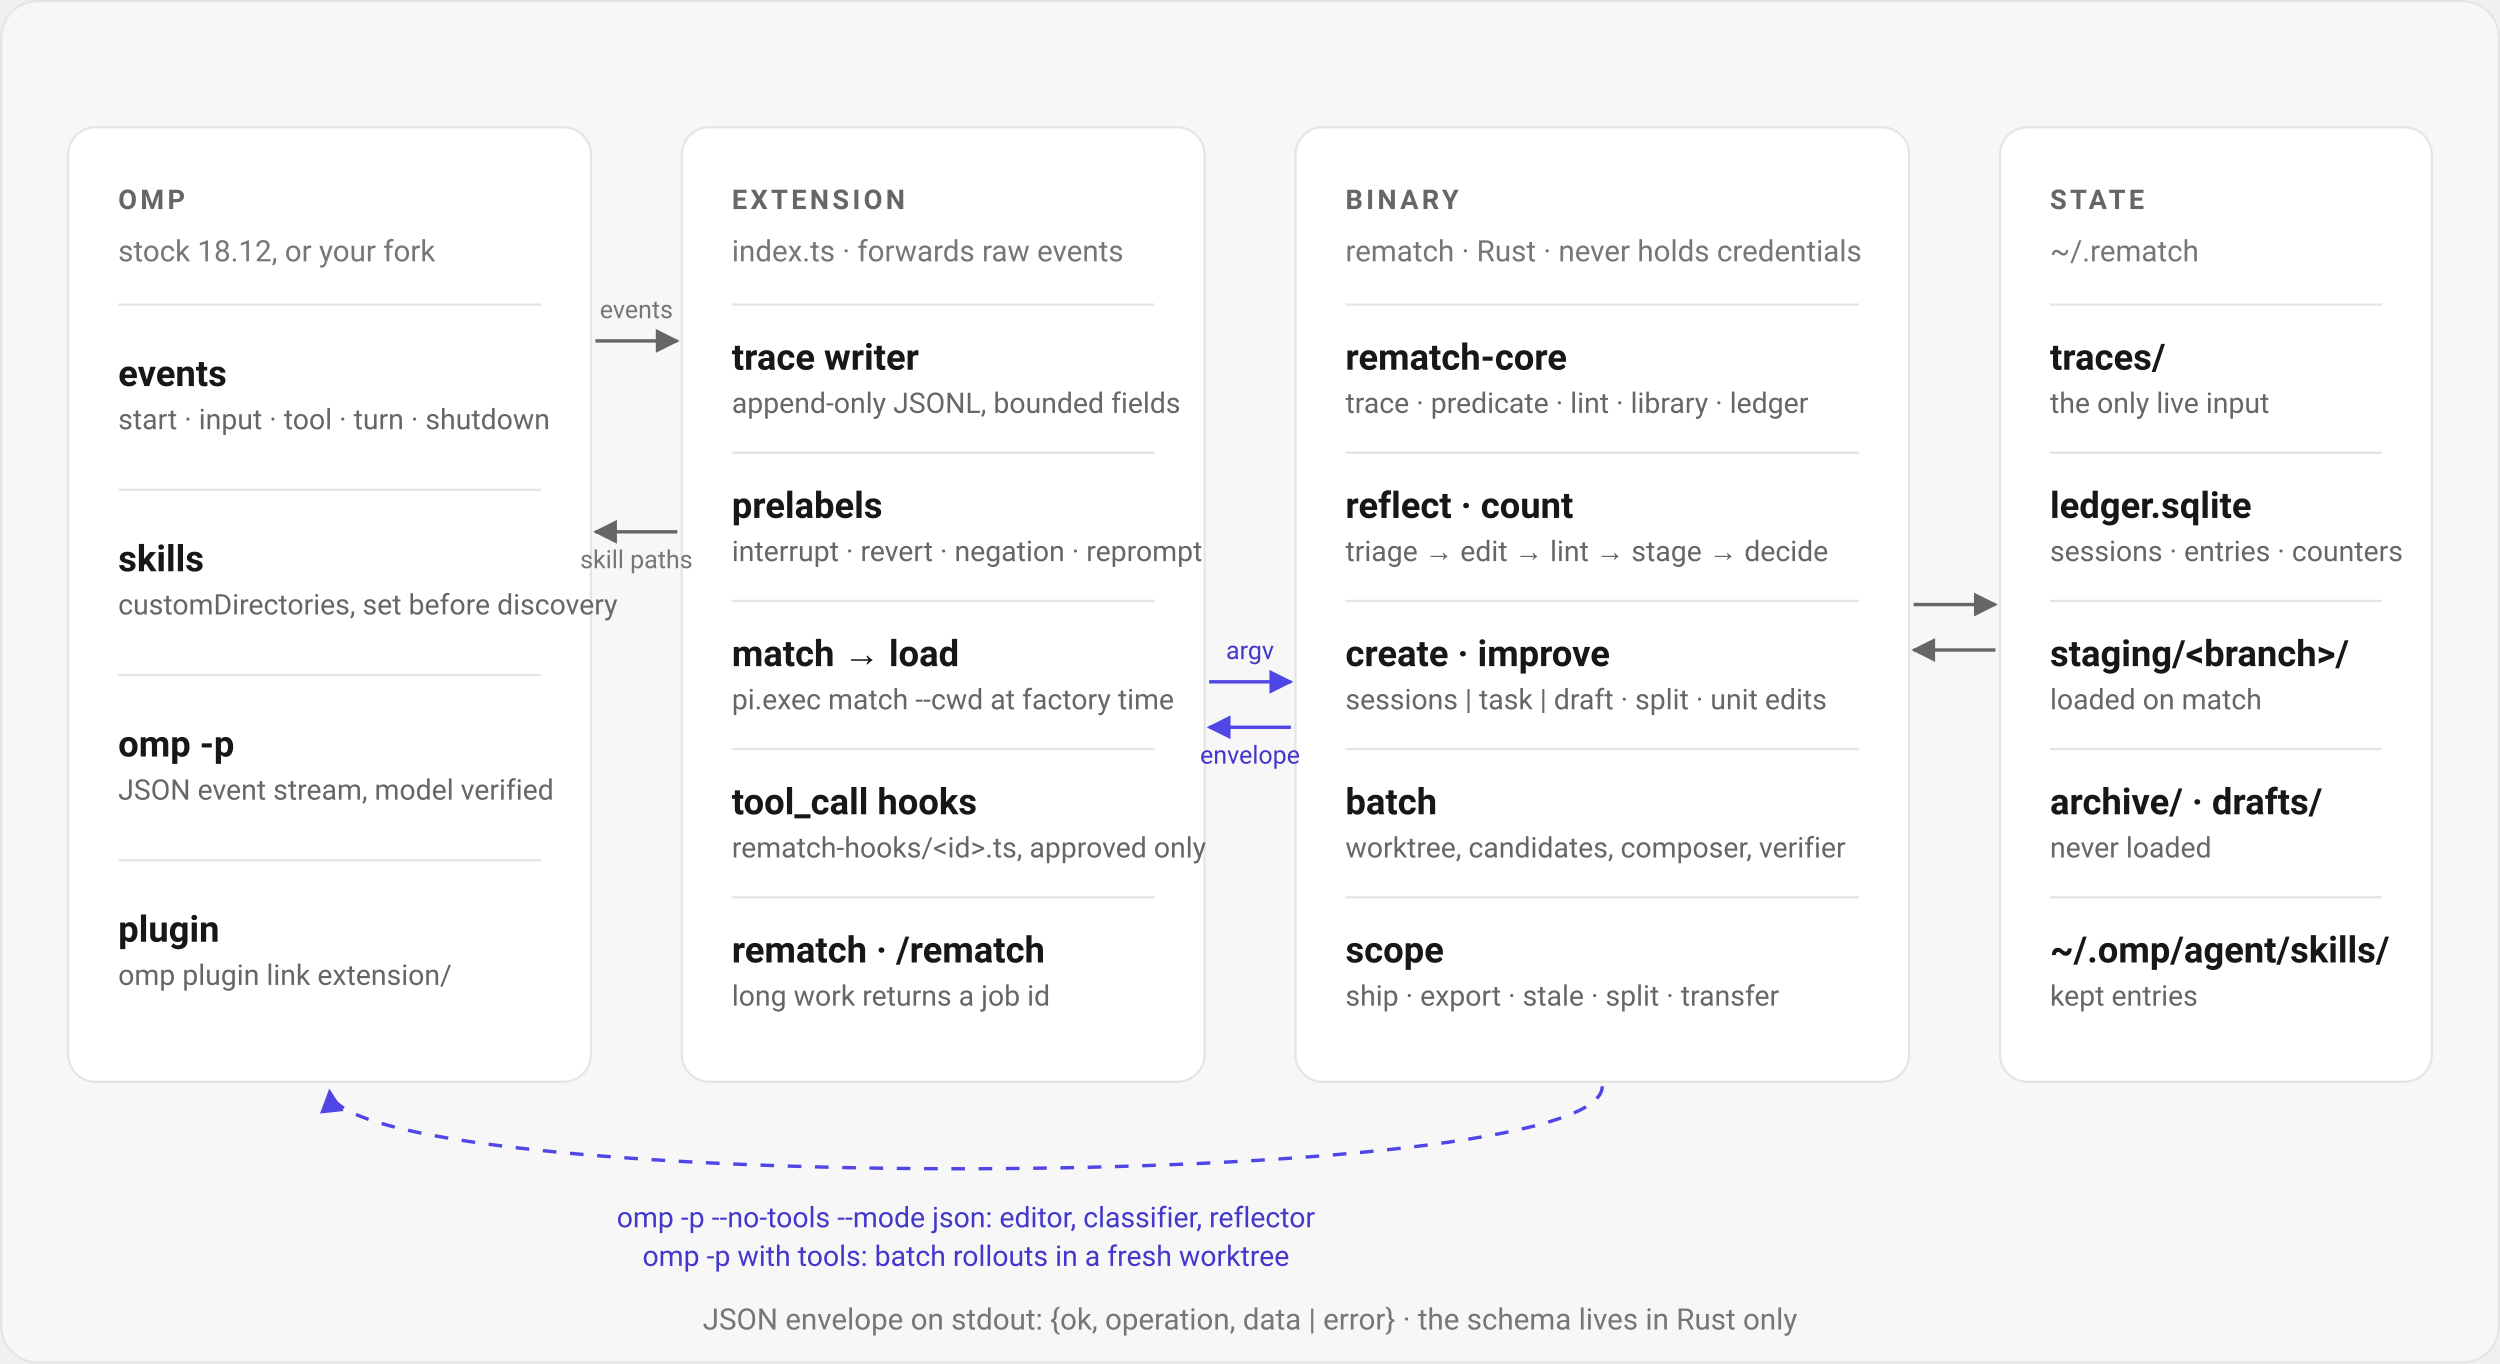
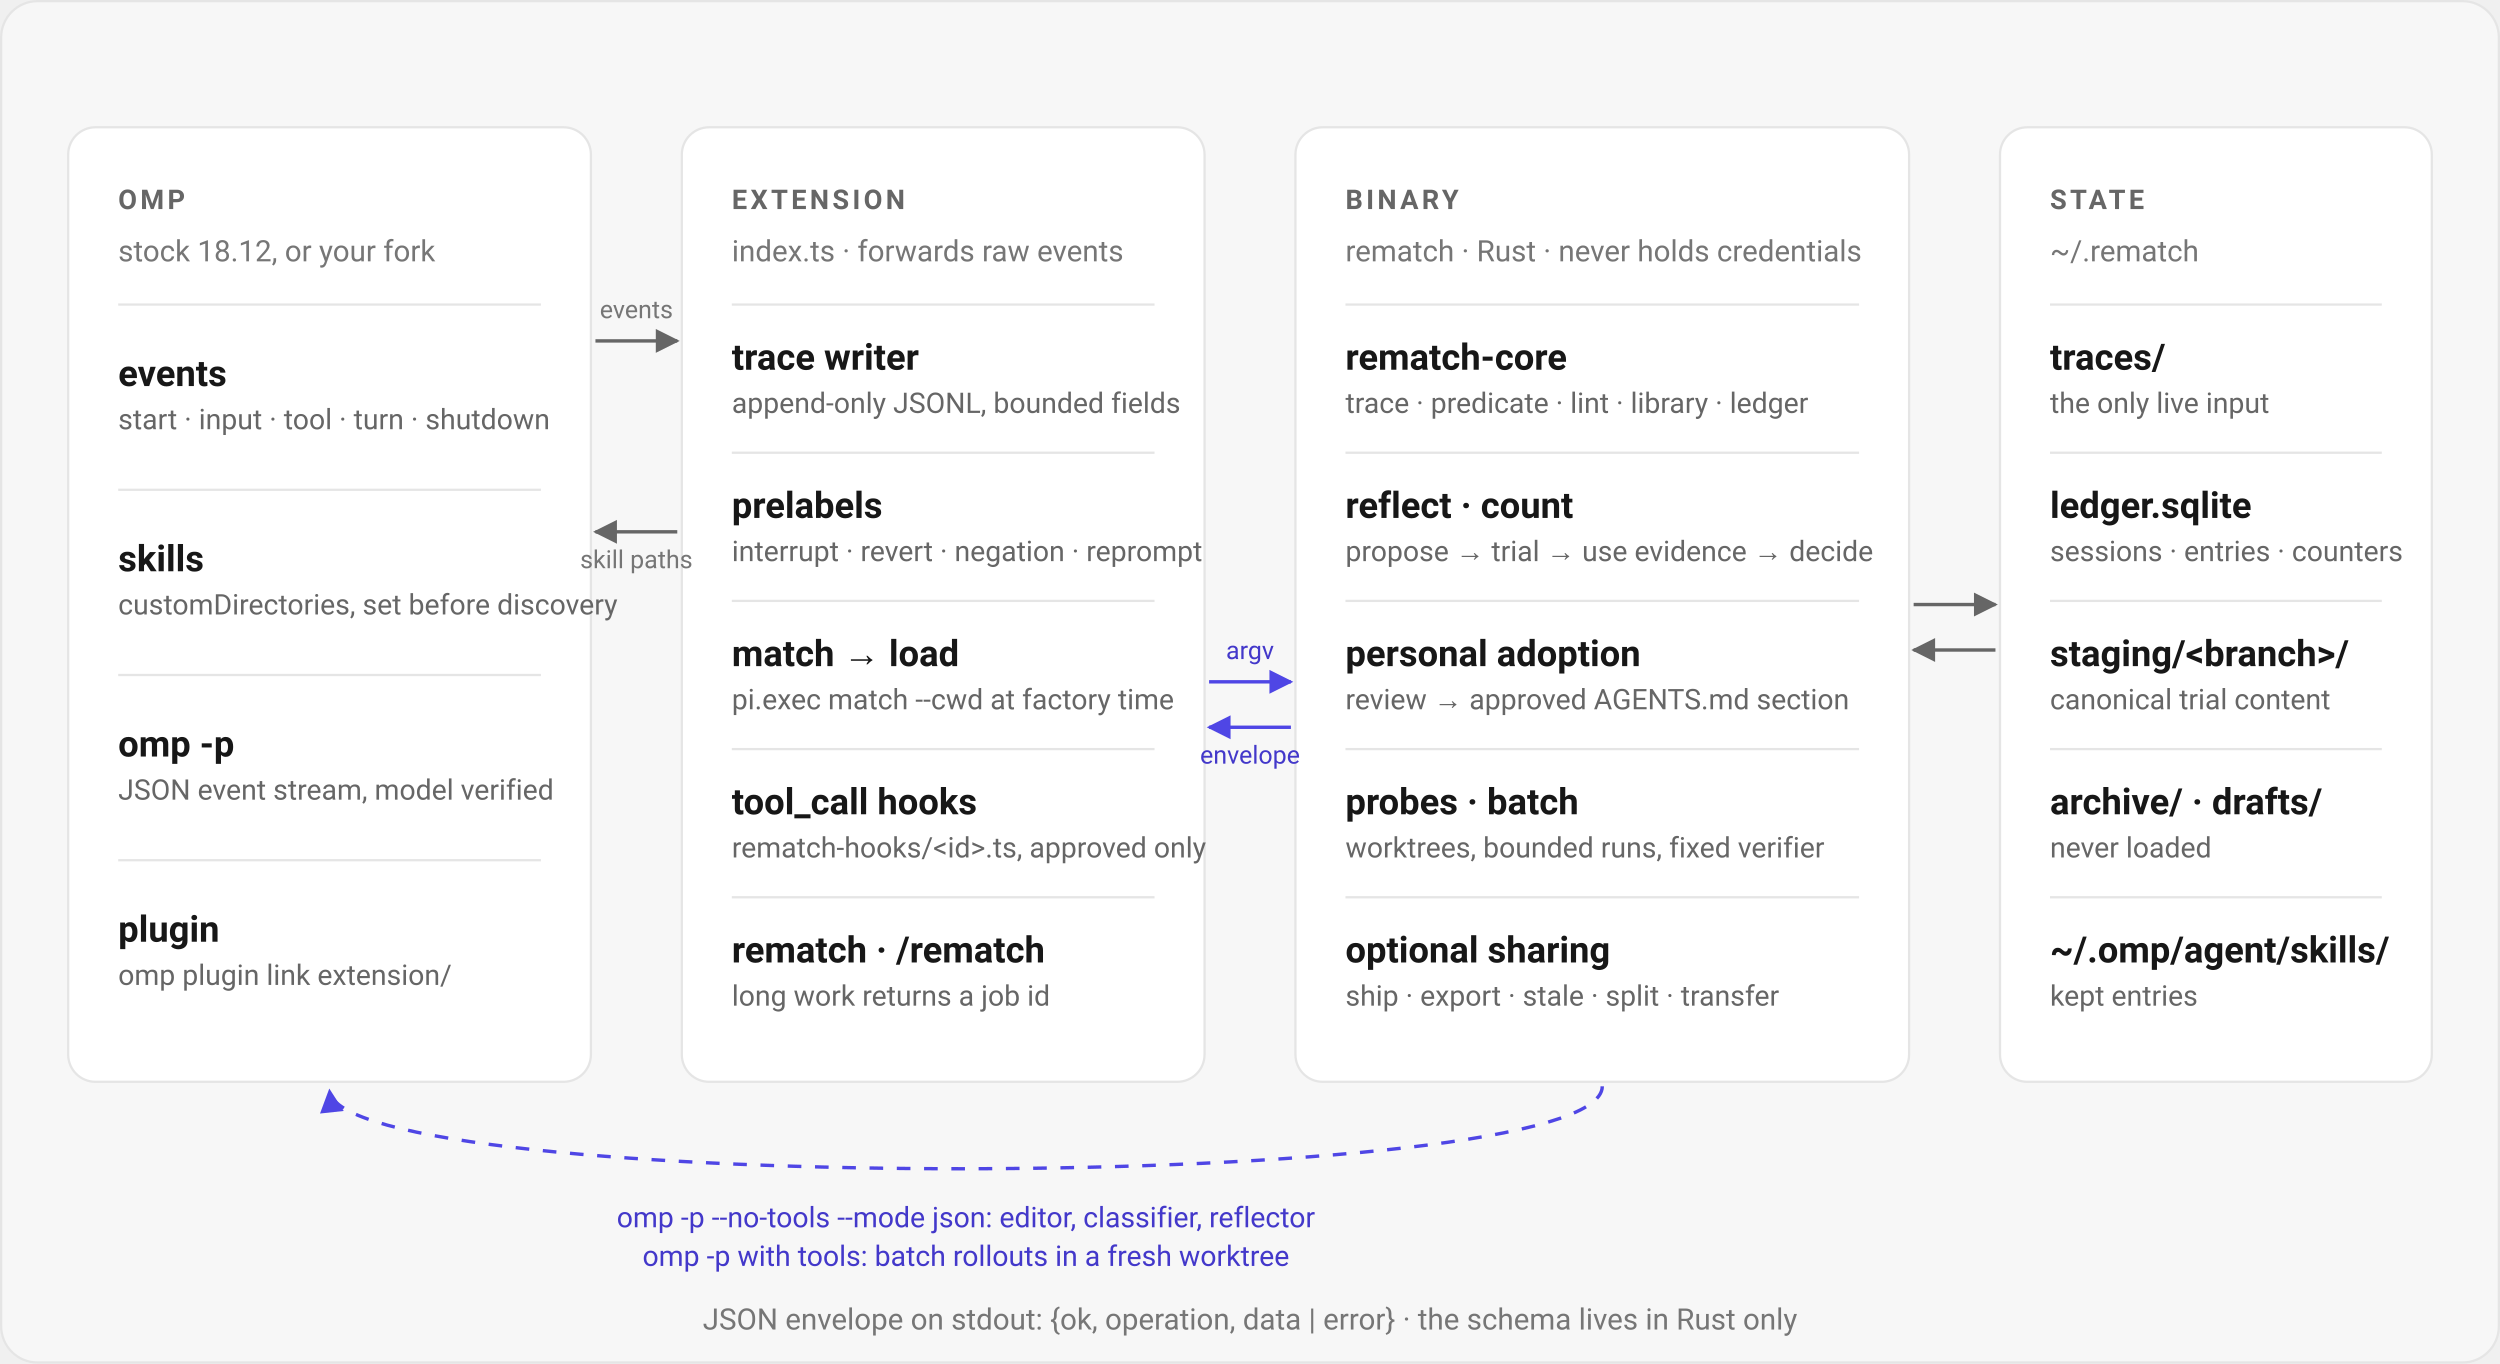
<svg xmlns="http://www.w3.org/2000/svg" viewBox="0 0 1100 600" width="1100" height="600" role="img" aria-labelledby="title desc">
  <defs>
    <marker id="arrow" viewBox="0 0 10 10" refX="9" refY="5" markerWidth="7" markerHeight="7" orient="auto-start-reverse">
      <path d="M0 0L10 5L0 10z" fill="#666666" />
    </marker>
    <marker id="arrow-accent" viewBox="0 0 10 10" refX="9" refY="5" markerWidth="7" markerHeight="7" orient="auto-start-reverse">
      <path d="M0 0L10 5L0 10z" fill="#4f46e5" />
    </marker>
  </defs>
  <g font-family="system-ui, -apple-system, 'Segoe UI', Roboto, 'Helvetica Neue', Arial, sans-serif">
    <rect x="0.5" y="0.5" width="1099" height="599" rx="16" fill="#f7f7f7" stroke="#e5e5e5" />
    <rect x="30" y="56" width="230" height="420" rx="12" fill="#ffffff" stroke="#e5e5e5" />
    <text x="52" y="92" font-size="12" font-weight="600" letter-spacing="0.12em" fill="#666666">OMP</text>
    <text x="52" y="115" font-size="13" fill="#767676">stock 18.12, or your fork</text>
    <line x1="52" y1="134" x2="238" y2="134" stroke="#e5e5e5" />
    <text x="52" y="169.86" font-size="16" font-weight="600" fill="#171717">events</text>
    <text x="52" y="188.86" font-size="12.5" fill="#666666">start · input · tool · turn · shutdown</text>
    <line x1="52" y1="215.5" x2="238" y2="215.5" stroke="#e5e5e5" />
    <text x="52" y="251.36" font-size="16" font-weight="600" fill="#171717">skills</text>
    <text x="52" y="270.36" font-size="12.5" fill="#666666">customDirectories, set before discovery</text>
    <line x1="52" y1="297.0" x2="238" y2="297.0" stroke="#e5e5e5" />
    <text x="52" y="332.86" font-size="16" font-weight="600" fill="#171717">omp -p</text>
    <text x="52" y="351.86" font-size="12.5" fill="#666666">JSON event stream, model verified</text>
    <line x1="52" y1="378.5" x2="238" y2="378.5" stroke="#e5e5e5" />
    <text x="52" y="414.36" font-size="16" font-weight="600" fill="#171717">plugin</text>
    <text x="52" y="433.36" font-size="12.5" fill="#666666">omp plugin link extension/</text>
    <rect x="300" y="56" width="230" height="420" rx="12" fill="#ffffff" stroke="#e5e5e5" />
    <text x="322" y="92" font-size="12" font-weight="600" letter-spacing="0.12em" fill="#666666">EXTENSION</text>
    <text x="322" y="115" font-size="13" fill="#767676">index.ts · forwards raw events</text>
    <line x1="322" y1="134" x2="508" y2="134" stroke="#e5e5e5" />
    <text x="322" y="162.688" font-size="16" font-weight="600" fill="#171717">trace writer</text>
    <text x="322" y="181.688" font-size="12.5" fill="#666666">append-only JSONL, bounded fields</text>
    <line x1="322" y1="199.2" x2="508" y2="199.2" stroke="#e5e5e5" />
    <text x="322" y="227.888" font-size="16" font-weight="600" fill="#171717">prelabels</text>
    <text x="322" y="246.888" font-size="12.5" fill="#666666">interrupt · revert · negation · reprompt</text>
    <line x1="322" y1="264.4" x2="508" y2="264.4" stroke="#e5e5e5" />
    <text x="322" y="293.088" font-size="16" font-weight="600" fill="#171717">match → load</text>
    <text x="322" y="312.088" font-size="12.5" fill="#666666">pi.exec match --cwd at factory time</text>
    <line x1="322" y1="329.6" x2="508" y2="329.6" stroke="#e5e5e5" />
    <text x="322" y="358.288" font-size="16" font-weight="600" fill="#171717">tool_call hooks</text>
    <text x="322" y="377.288" font-size="12.5" fill="#666666">rematch-hooks/&lt;id&gt;.ts, approved only</text>
    <line x1="322" y1="394.8" x2="508" y2="394.8" stroke="#e5e5e5" />
    <text x="322" y="423.488" font-size="16" font-weight="600" fill="#171717">rematch · /rematch</text>
    <text x="322" y="442.488" font-size="12.5" fill="#666666">long work returns a job id</text>
    <rect x="570" y="56" width="270" height="420" rx="12" fill="#ffffff" stroke="#e5e5e5" />
    <text x="592" y="92" font-size="12" font-weight="600" letter-spacing="0.12em" fill="#666666">BINARY</text>
    <text x="592" y="115" font-size="13" fill="#767676">rematch · Rust · never holds credentials</text>
    <line x1="592" y1="134" x2="818" y2="134" stroke="#e5e5e5" />
    <text x="592" y="162.688" font-size="16" font-weight="600" fill="#171717">rematch-core</text>
    <text x="592" y="181.688" font-size="12.5" fill="#666666">trace · predicate · lint · library · ledger</text>
    <line x1="592" y1="199.2" x2="818" y2="199.2" stroke="#e5e5e5" />
    <text x="592" y="227.888" font-size="16" font-weight="600" fill="#171717">reflect · count</text>
-     <text x="592" y="246.888" font-size="12.5" fill="#666666">triage → edit → lint → stage → decide</text>
+     <text x="592" y="246.888" font-size="12.5" fill="#666666">propose → trial → use evidence → decide</text>
    <line x1="592" y1="264.4" x2="818" y2="264.4" stroke="#e5e5e5" />
-     <text x="592" y="293.088" font-size="16" font-weight="600" fill="#171717">create · improve</text>
-     <text x="592" y="312.088" font-size="12.5" fill="#666666">sessions | task | draft · split · unit edits</text>
+     <text x="592" y="293.088" font-size="16" font-weight="600" fill="#171717">personal adoption</text>
+     <text x="592" y="312.088" font-size="12.5" fill="#666666">review → approved AGENTS.md section</text>
    <line x1="592" y1="329.6" x2="818" y2="329.6" stroke="#e5e5e5" />
-     <text x="592" y="358.288" font-size="16" font-weight="600" fill="#171717">batch</text>
-     <text x="592" y="377.288" font-size="12.5" fill="#666666">worktree, candidates, composer, verifier</text>
+     <text x="592" y="358.288" font-size="16" font-weight="600" fill="#171717">probes · batch</text>
+     <text x="592" y="377.288" font-size="12.5" fill="#666666">worktrees, bounded runs, fixed verifier</text>
    <line x1="592" y1="394.8" x2="818" y2="394.8" stroke="#e5e5e5" />
-     <text x="592" y="423.488" font-size="16" font-weight="600" fill="#171717">scope</text>
+     <text x="592" y="423.488" font-size="16" font-weight="600" fill="#171717">optional sharing</text>
    <text x="592" y="442.488" font-size="12.5" fill="#666666">ship · export · stale · split · transfer</text>
    <rect x="880" y="56" width="190" height="420" rx="12" fill="#ffffff" stroke="#e5e5e5" />
    <text x="902" y="92" font-size="12" font-weight="600" letter-spacing="0.12em" fill="#666666">STATE</text>
    <text x="902" y="115" font-size="13" fill="#767676">~/.rematch</text>
    <line x1="902" y1="134" x2="1048" y2="134" stroke="#e5e5e5" />
    <text x="902" y="162.688" font-size="16" font-weight="600" fill="#171717">traces/</text>
    <text x="902" y="181.688" font-size="12.5" fill="#666666">the only live input</text>
    <line x1="902" y1="199.2" x2="1048" y2="199.2" stroke="#e5e5e5" />
    <text x="902" y="227.888" font-size="16" font-weight="600" fill="#171717">ledger.sqlite</text>
    <text x="902" y="246.888" font-size="12.5" fill="#666666">sessions · entries · counters</text>
    <line x1="902" y1="264.4" x2="1048" y2="264.4" stroke="#e5e5e5" />
    <text x="902" y="293.088" font-size="16" font-weight="600" fill="#171717">staging/&lt;branch&gt;/</text>
-     <text x="902" y="312.088" font-size="12.5" fill="#666666">loaded on match</text>
+     <text x="902" y="312.088" font-size="12.5" fill="#666666">canonical trial content</text>
    <line x1="902" y1="329.6" x2="1048" y2="329.6" stroke="#e5e5e5" />
    <text x="902" y="358.288" font-size="16" font-weight="600" fill="#171717">archive/ · drafts/</text>
    <text x="902" y="377.288" font-size="12.5" fill="#666666">never loaded</text>
    <line x1="902" y1="394.8" x2="1048" y2="394.8" stroke="#e5e5e5" />
    <text x="902" y="423.488" font-size="16" font-weight="600" fill="#171717">~/.omp/agent/skills/</text>
    <text x="902" y="442.488" font-size="12.5" fill="#666666">kept entries</text>
    <line x1="262" y1="150" x2="298" y2="150" stroke="#666666" stroke-width="1.5" marker-end="url(#arrow)" />
    <line x1="298" y1="234" x2="262" y2="234" stroke="#666666" stroke-width="1.5" marker-end="url(#arrow)" />
    <line x1="532" y1="300" x2="568" y2="300" stroke="#4f46e5" stroke-width="1.5" marker-end="url(#arrow-accent)" />
    <line x1="568" y1="320" x2="532" y2="320" stroke="#4f46e5" stroke-width="1.5" marker-end="url(#arrow-accent)" />
    <line x1="842" y1="266" x2="878" y2="266" stroke="#666666" stroke-width="1.5" marker-end="url(#arrow)" />
    <line x1="878" y1="286" x2="842" y2="286" stroke="#666666" stroke-width="1.5" marker-end="url(#arrow)" />
    <text x="280" y="140" font-size="11" text-anchor="middle" fill="#767676">events</text>
    <text x="280" y="250" font-size="11" text-anchor="middle" fill="#767676">skill paths</text>
    <text x="550" y="290" font-size="11" text-anchor="middle" fill="#4338ca">argv</text>
    <text x="550" y="336" font-size="11" text-anchor="middle" fill="#4338ca">envelope</text>
    <path d="M705 478 C705 526 150 526 145 480" fill="none" stroke="#4f46e5" stroke-width="1.5" stroke-dasharray="6 6" marker-end="url(#arrow-accent)" />
    <text x="425" y="540" font-size="12.5" text-anchor="middle" fill="#4338ca">omp -p --no-tools --mode json: editor, classifier, reflector</text>
    <text x="425" y="557" font-size="12.5" text-anchor="middle" fill="#4338ca">omp -p with tools: batch rollouts in a fresh worktree</text>
    <text x="550" y="585" font-size="13" text-anchor="middle" fill="#767676">JSON envelope on stdout: {ok, operation, data | error} · the schema lives in Rust only</text>
  </g>
</svg>
